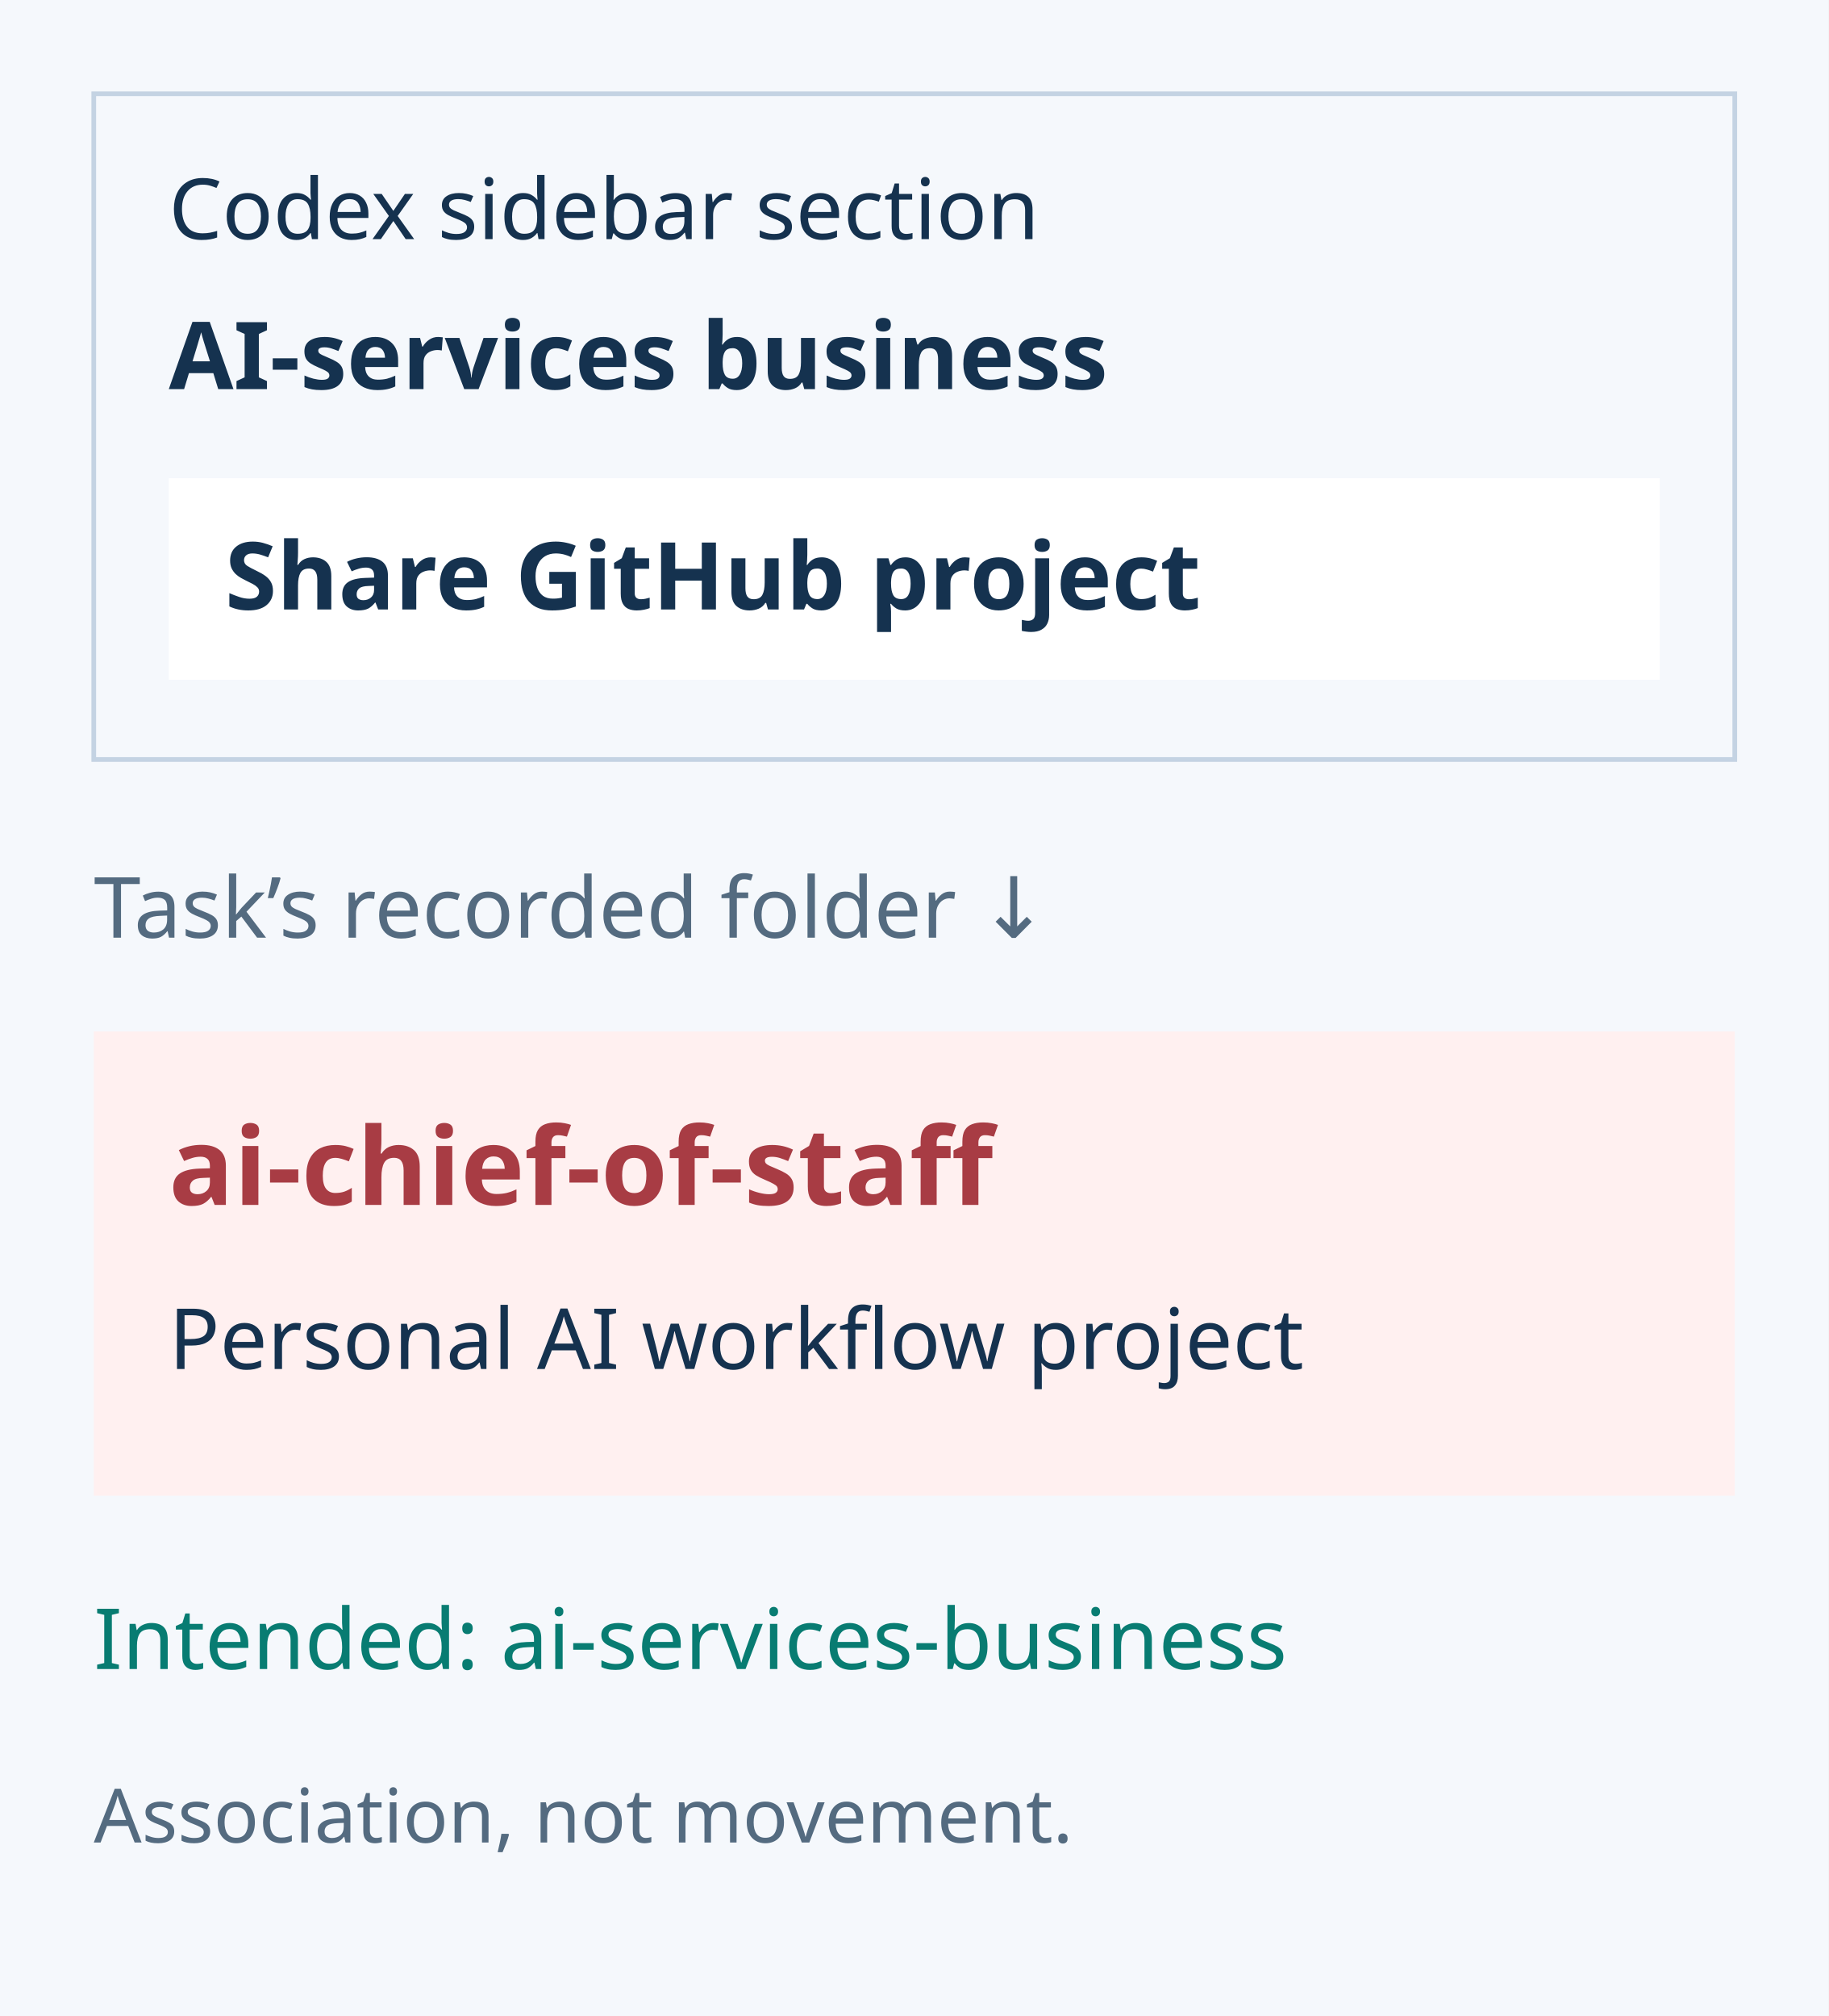
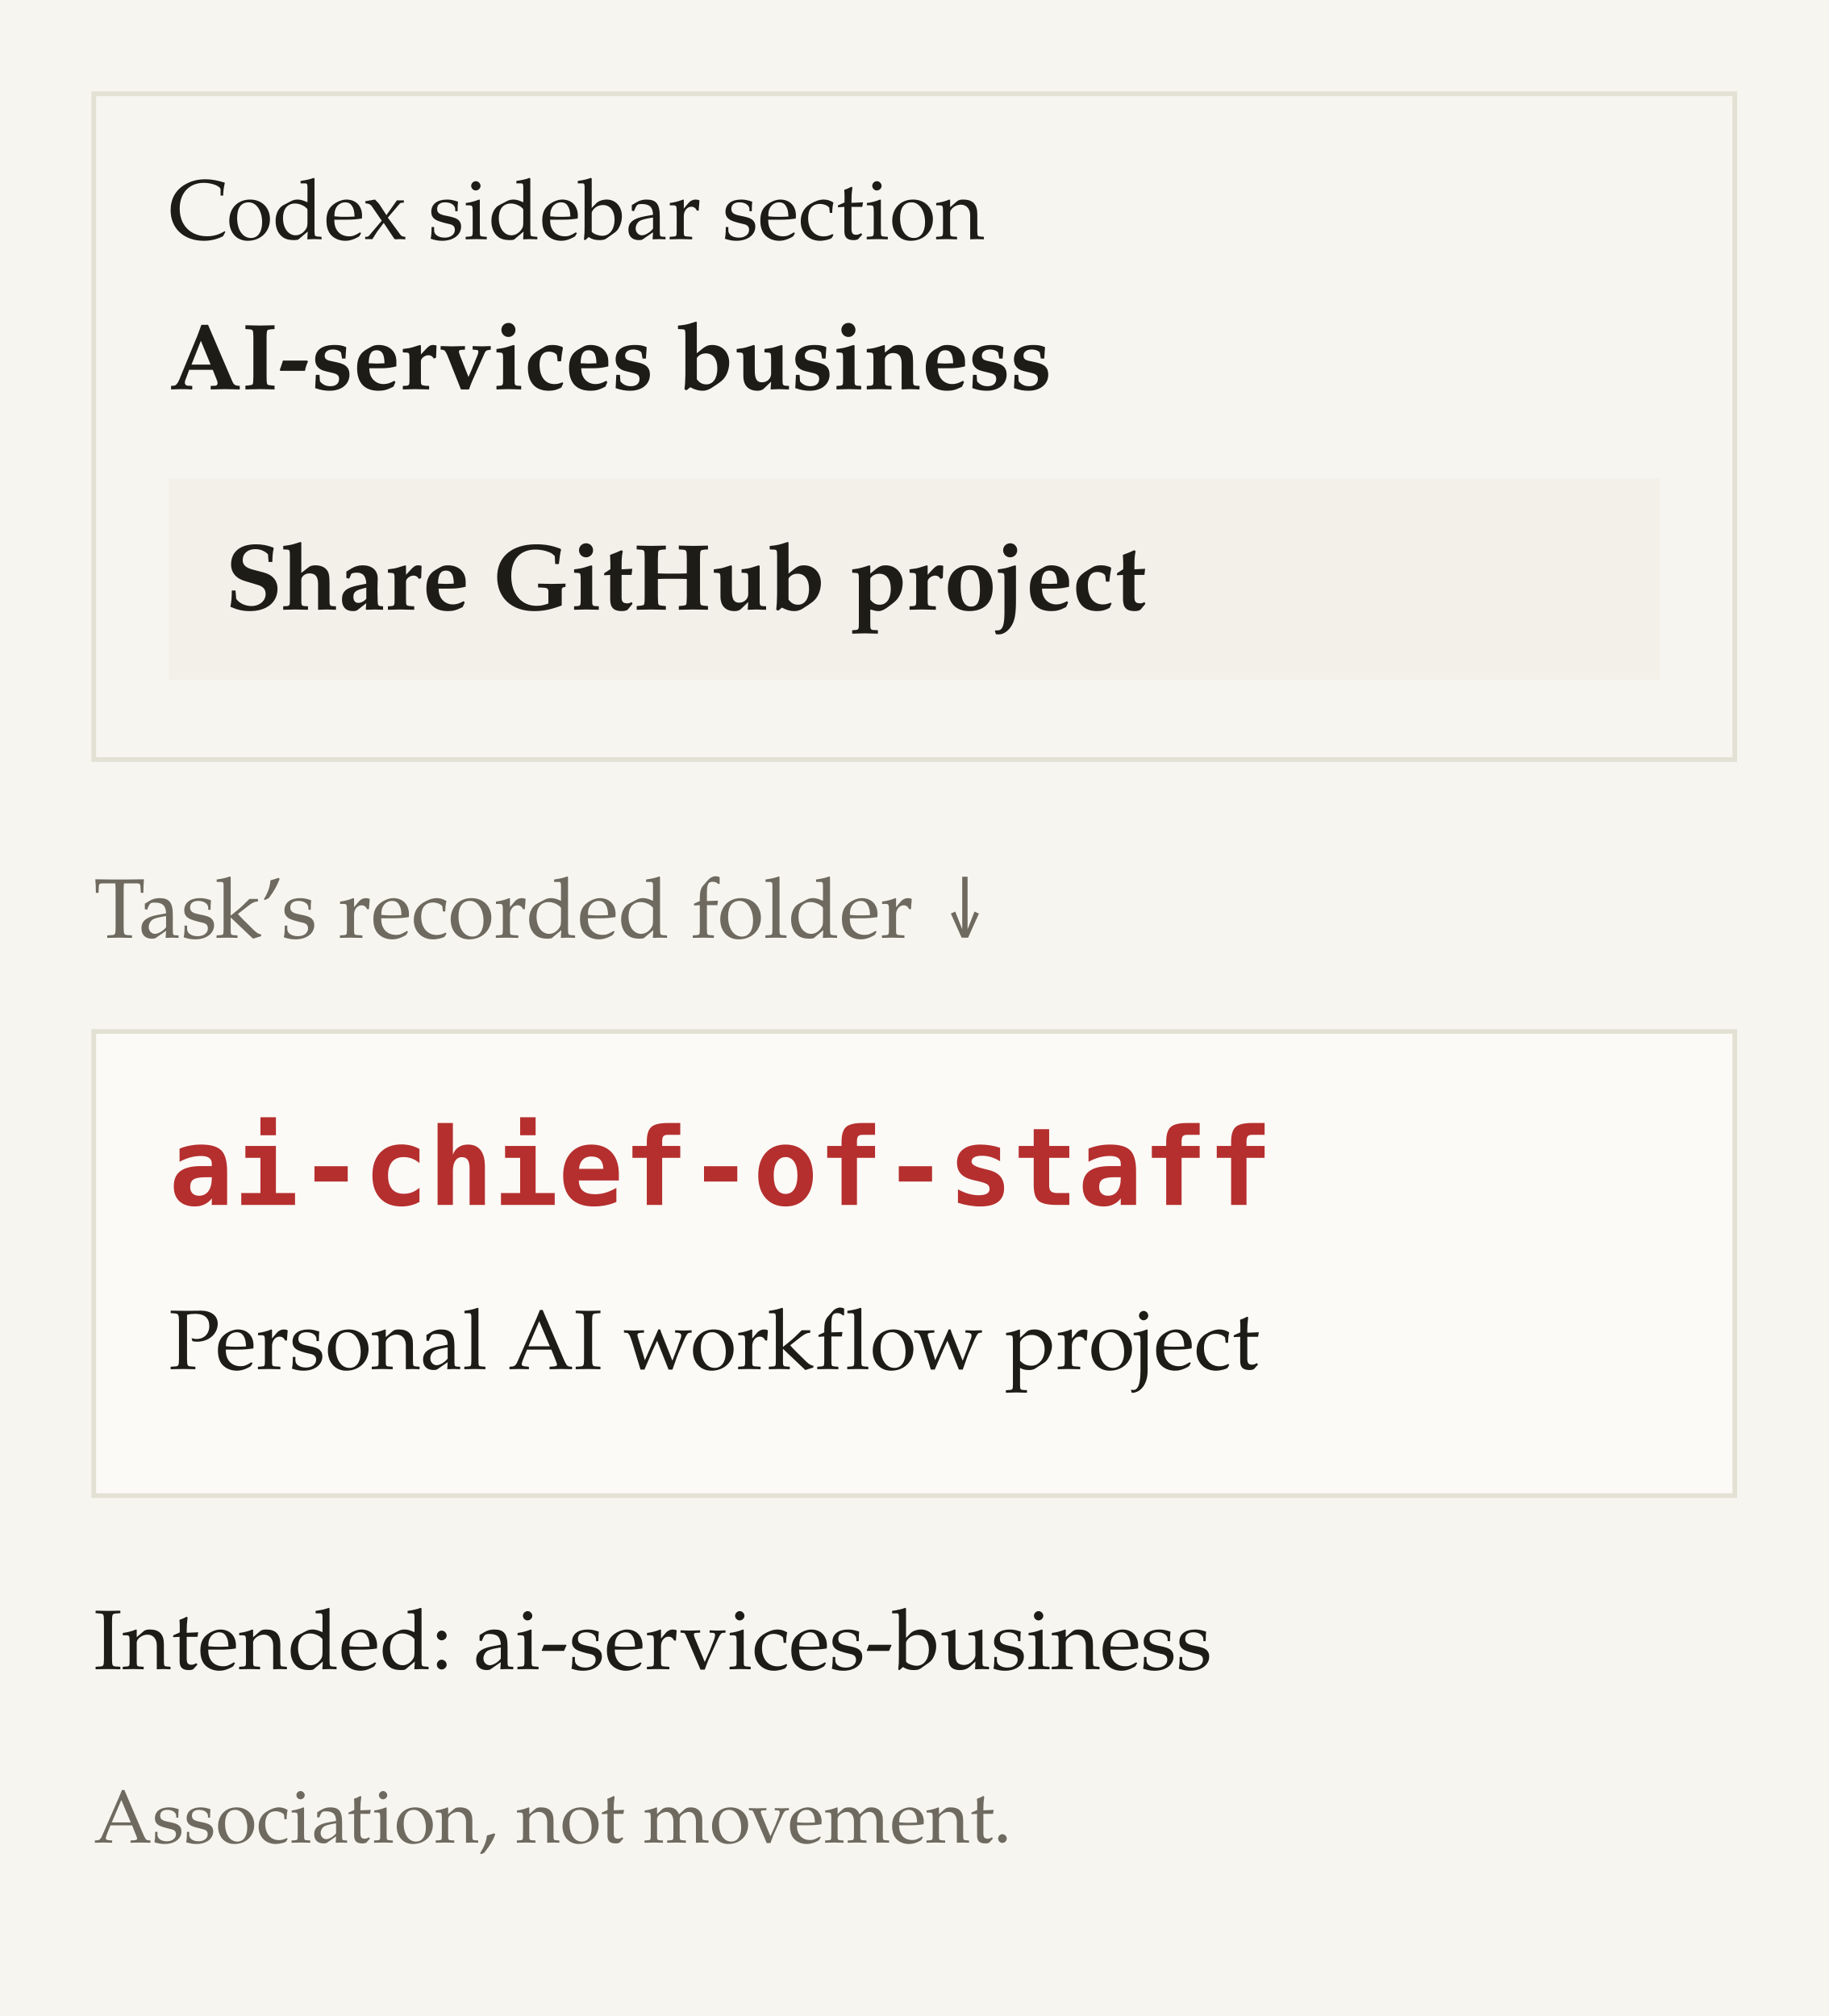
<svg xmlns="http://www.w3.org/2000/svg" viewBox="0 0 390 430" role="img">
-   <rect width="390" height="430" fill="#f5f8fc" />
-   <g font-family="Avenir Next, PingFang SC, sans-serif">
-     <rect x="20" y="20" width="350" height="142" fill="none" stroke="#c4d3e3" />
-     <text x="36" y="51" font-size="18" fill="#15324f" font-weight="400">Codex sidebar section</text>
-     <text x="36" y="83" font-size="20" fill="#15324f" font-weight="600">AI-services business</text>
-     <rect x="36" y="102" width="318" height="43" fill="white" />
-     <text x="48" y="130" font-size="20" fill="#15324f" font-weight="600">Share GitHub project</text>
-     <text x="20" y="200" font-size="18" fill="#546b80" font-weight="400">Task’s recorded folder ↓</text>
-     <rect x="20" y="220" width="350" height="99" fill="#fff0f0" />
-     <text x="36" y="257" font-size="23" fill="#a83c44" font-weight="600">ai-chief-of-staff</text>
-     <text x="36" y="292" font-size="18" fill="#15324f" font-weight="400">Personal AI workflow project</text>
-     <text x="20" y="356" font-size="18" fill="#087c72" font-weight="400">Intended: ai-services-business</text>
-     <text x="20" y="393" font-size="16" fill="#546b80" font-weight="400">Association, not movement.</text>
+   <rect width="390" height="430" fill="#f7f5ef" />
+   <g font-family="Charter, Iowan Old Style, Palatino, Georgia, Songti SC, Noto Serif SC, serif">
+     <rect x="20" y="20" width="350" height="142" fill="none" stroke="#e3e0d4" />
+     <text x="36" y="51" font-size="18" fill="#1e1c17" font-weight="400">Codex sidebar section</text>
+     <text x="36" y="83" font-size="20" fill="#1e1c17" font-weight="600">AI-services business</text>
+     <rect x="36" y="102" width="318" height="43" fill="#f2f0e8" />
+     <text x="48" y="130" font-size="20" fill="#1e1c17" font-weight="600">Share GitHub project</text>
+     <text x="20" y="200" font-size="18" fill="#6e6a60" font-weight="400">Task’s recorded folder ↓</text>
+     <rect x="20" y="220" width="350" height="99" fill="#fbfaf6" stroke="#e3e0d4" />
+     <text x="36" y="257" font-size="23" fill="#b52f2e" font-weight="600" font-family="ui-monospace, SFMono-Regular, Menlo, monospace">ai-chief-of-staff</text>
+     <text x="36" y="292" font-size="18" fill="#1e1c17" font-weight="400">Personal AI workflow project</text>
+     <text x="20" y="356" font-size="18" fill="#1e1c17" font-weight="400">Intended: ai-services-business</text>
+     <text x="20" y="393" font-size="16" fill="#6e6a60" font-weight="400">Association, not movement.</text>
  </g>
</svg>
